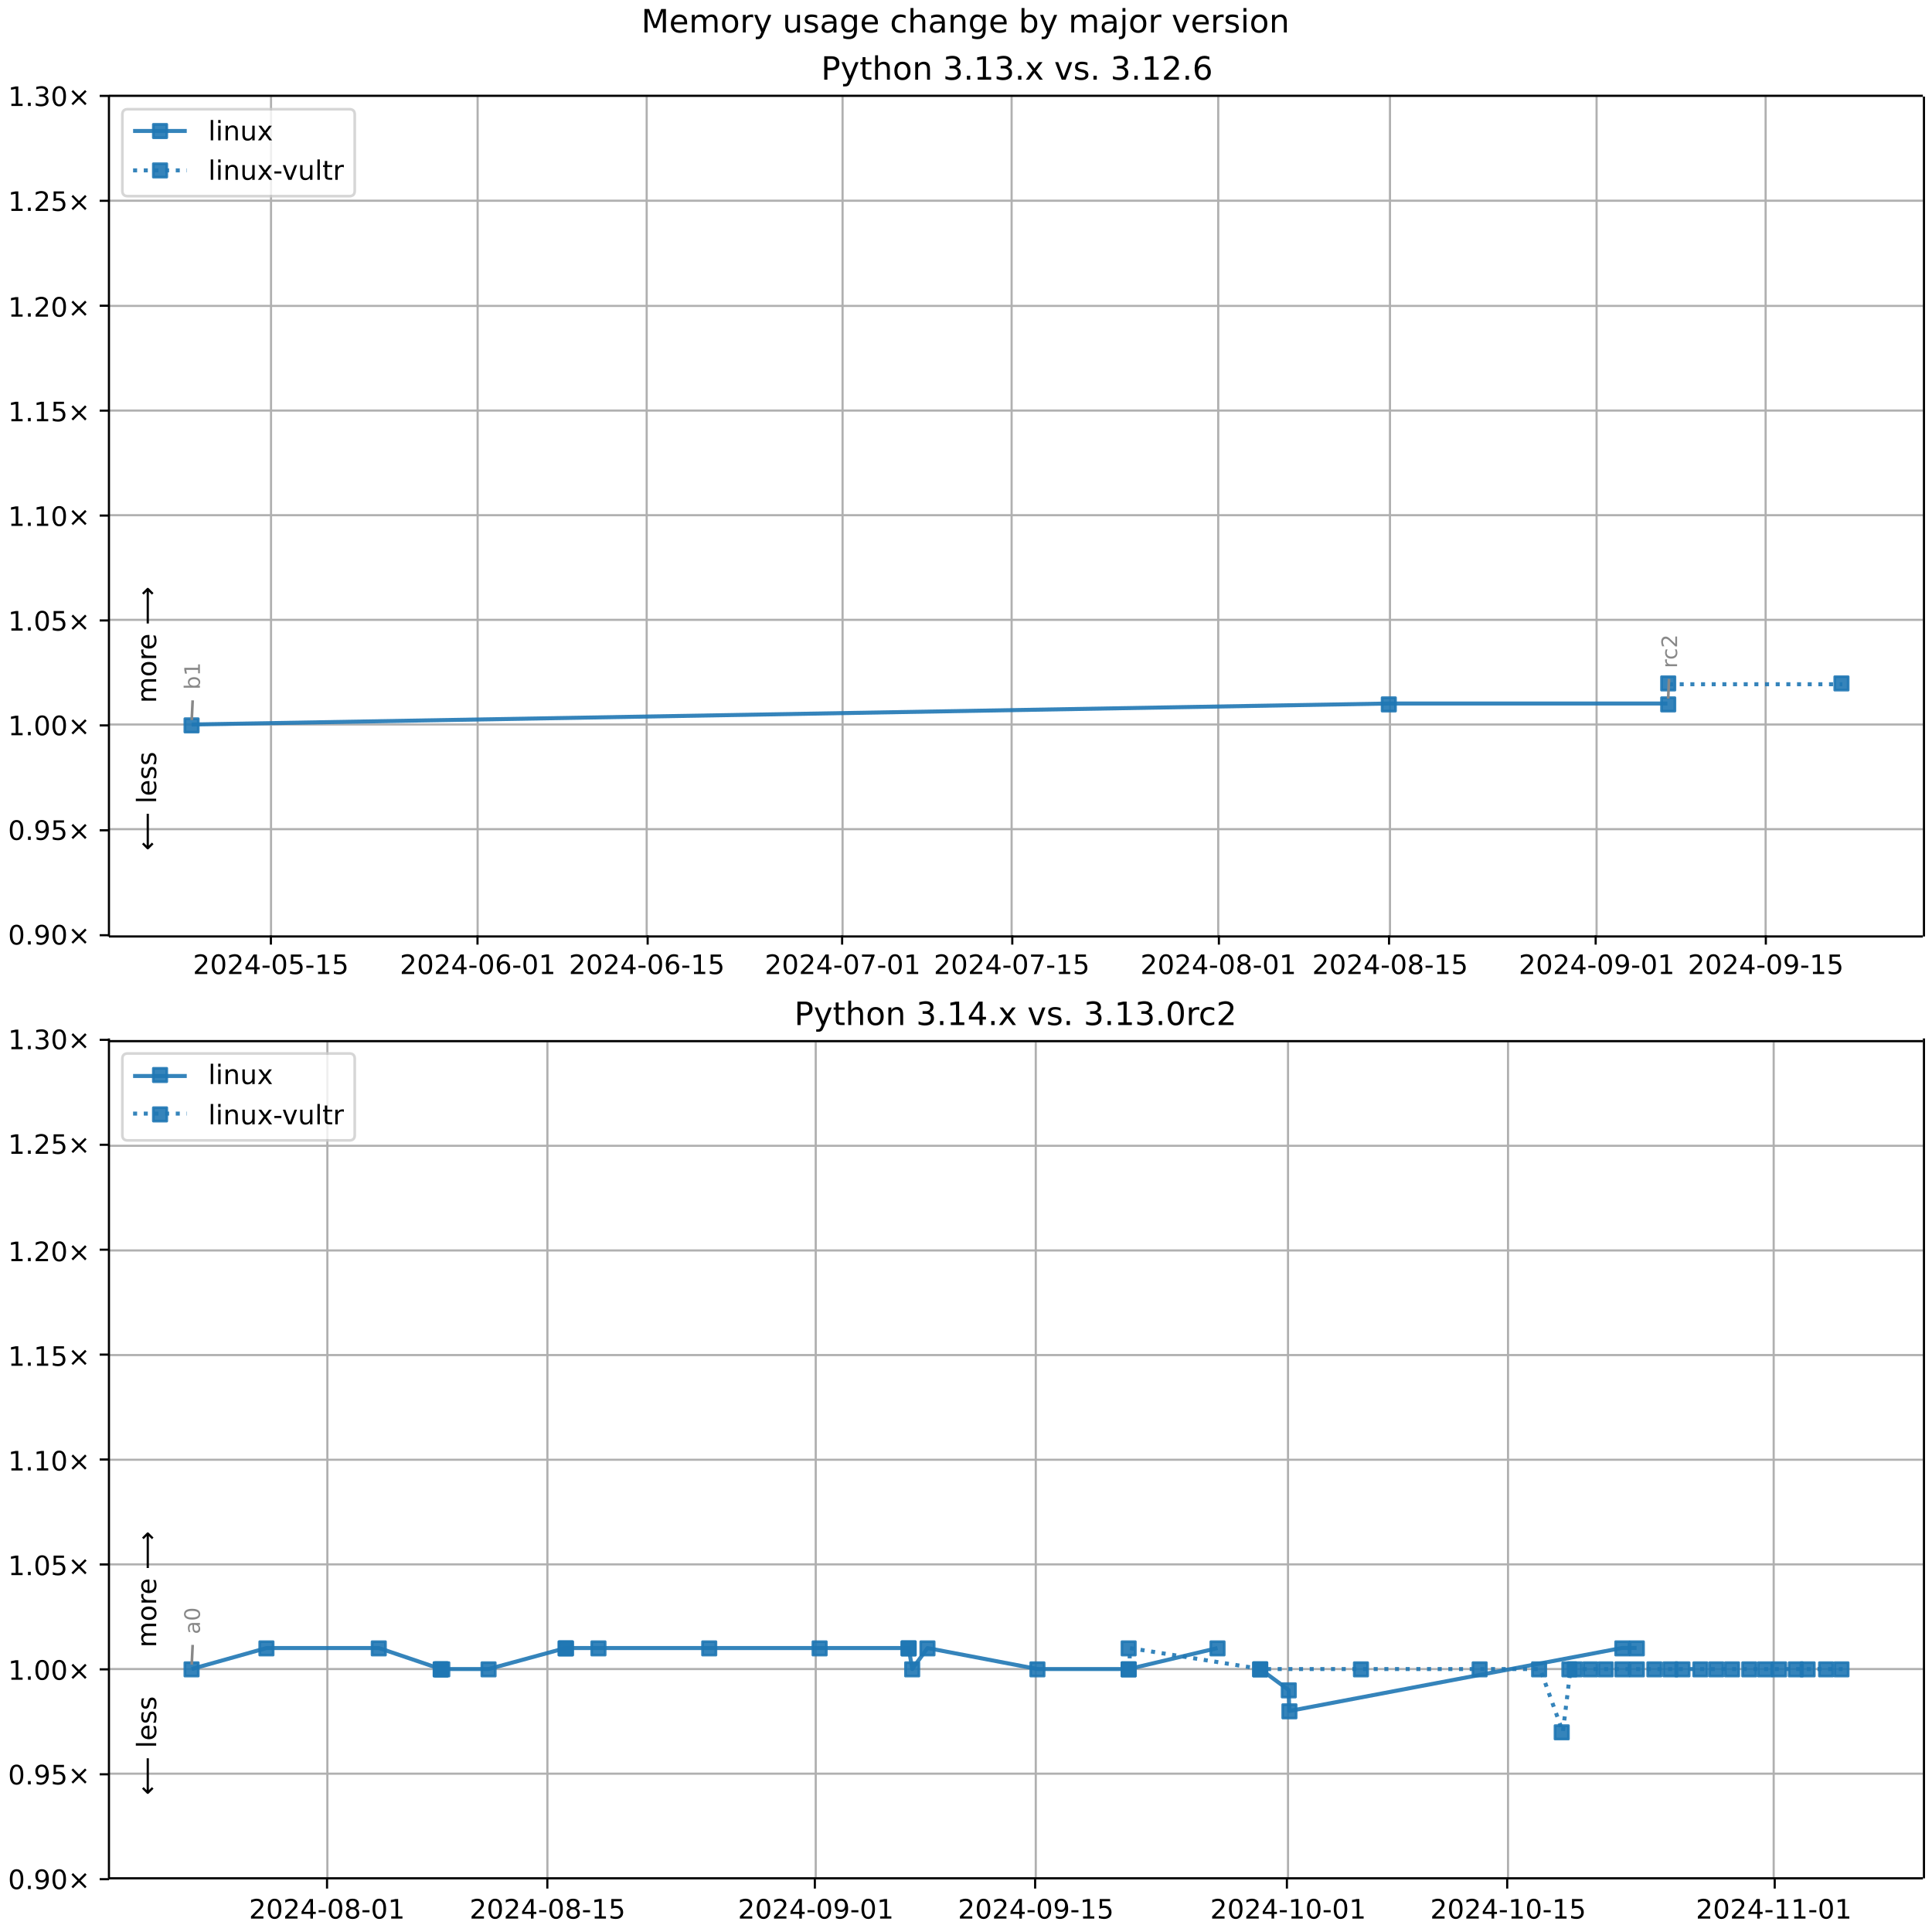
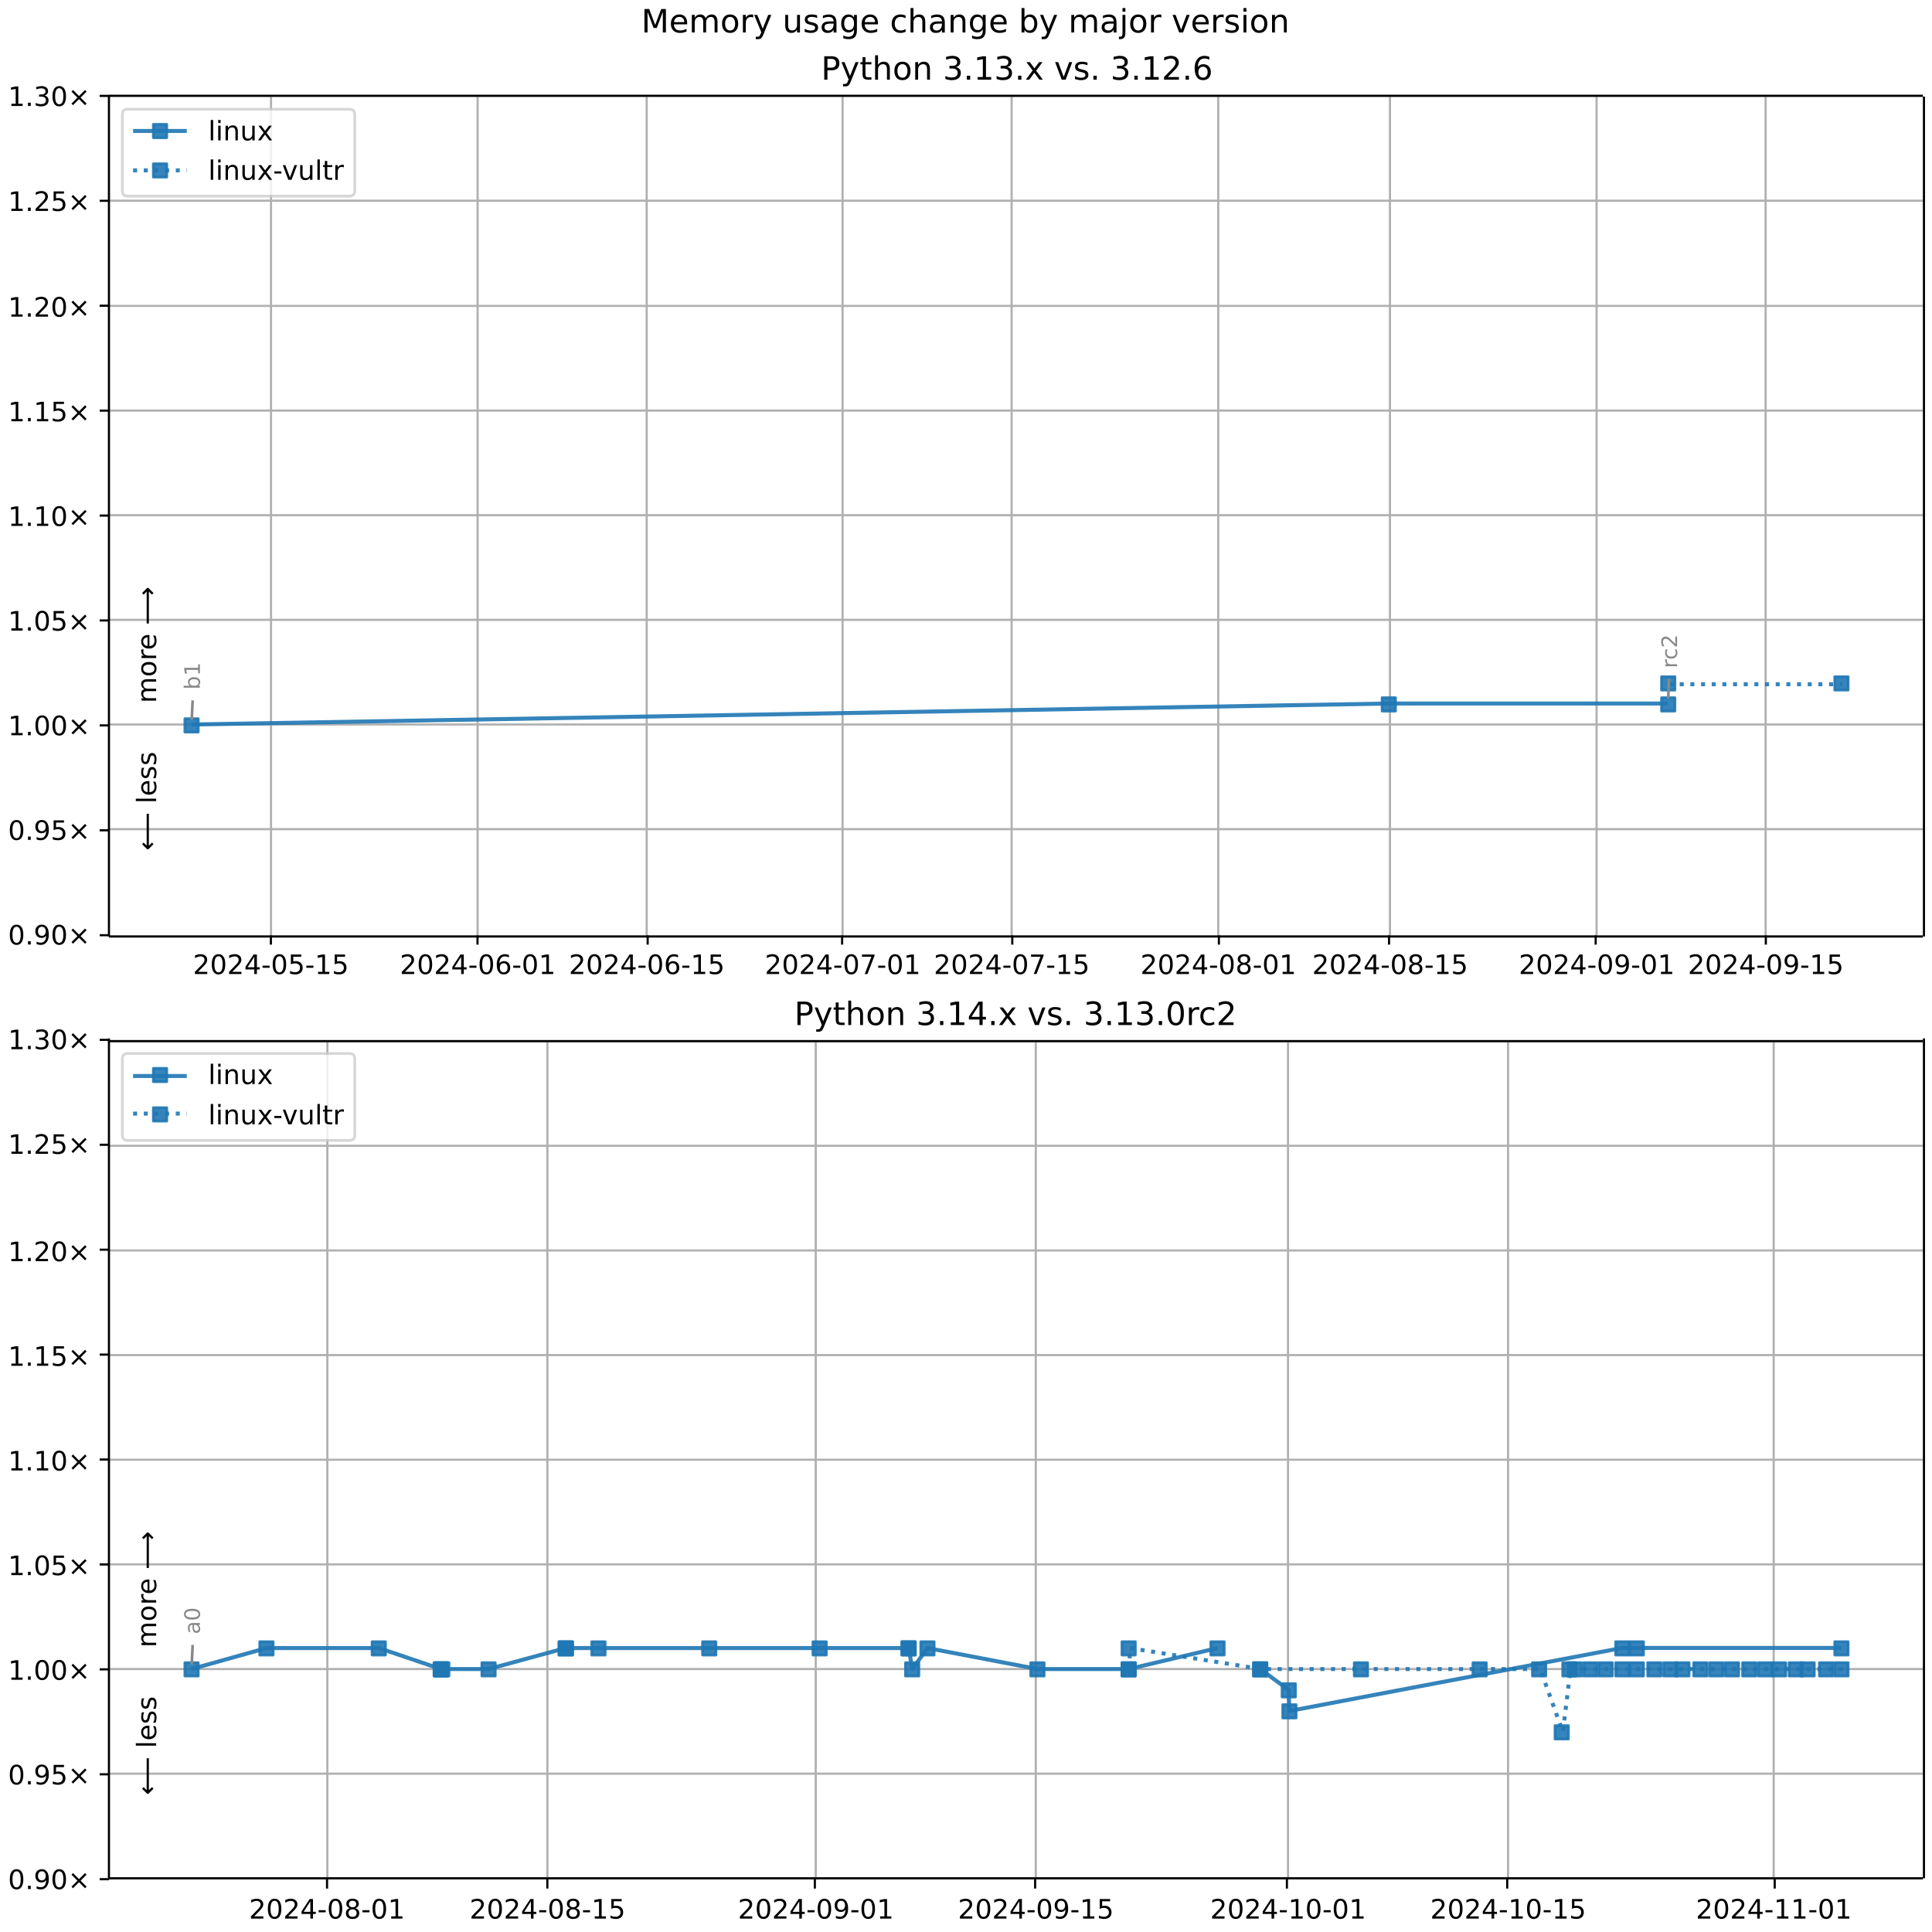
<svg xmlns="http://www.w3.org/2000/svg" xmlns:xlink="http://www.w3.org/1999/xlink" width="720pt" height="720pt" version="1.1" viewBox="0 0 720 720">
  <defs>
    <style type="text/css">*{stroke-linejoin: round; stroke-linecap: butt}</style>
  </defs>
  <path d="m0 720h720v-720h-720z" fill="#fff" />
  <path d="m40.6 349h676v-313h-676z" fill="#fff" />
  <path d="m101 349v-313" clip-path="url(#g)" fill="none" stroke="#b0b0b0" stroke-linecap="square" stroke-width=".8" />
  <defs>
    <path id="m" d="m0 0v3.5" stroke="#000" stroke-width=".8" />
  </defs>
  <use x="100.953" y="348.529" stroke="#000000" stroke-width=".8" xlink:href="#m" />
  <g transform="translate(71.9 363) scale(.1 -.1)">
    <defs>
      <path id="d" transform="scale(.0156)" d="m1228 531h2203v-531h-2962v531q359 372 979 998 621 627 780 809 303 340 423 576 121 236 121 464 0 372-261 606-261 235-680 235-297 0-627-103-329-103-704-313v638q381 153 712 231 332 78 607 78 725 0 1156-363 431-362 431-968 0-288-108-546-107-257-392-607-78-91-497-524-418-433-1181-1211z" />
      <path id="b" transform="scale(.0156)" d="m2034 4250q-487 0-733-480-245-479-245-1442 0-959 245-1439 246-480 733-480 491 0 736 480 246 480 246 1439 0 963-246 1442-245 480-736 480zm0 500q785 0 1199-621 414-620 414-1801 0-1178-414-1799-414-620-1199-620-784 0-1198 620-414 621-414 1799 0 1181 414 1801 414 621 1198 621z" />
      <path id="l" transform="scale(.0156)" d="m2419 4116-1594-2491h1594v2491zm-166 550h794v-3041h666v-525h-666v-1100h-628v1100h-2106v609l1940 2957z" />
      <path id="e" transform="scale(.0156)" d="m313 2009h1684v-512h-1684v512z" />
      <path id="k" transform="scale(.0156)" d="m691 4666h2478v-532h-1900v-1143q137 47 274 70 138 23 276 23 781 0 1237-428 457-428 457-1159 0-753-469-1171-469-417-1322-417-294 0-599 50-304 50-629 150v635q281-153 581-228t634-75q541 0 856 284 316 284 316 772 0 487-316 771-315 285-856 285-253 0-505-56-251-56-513-175v2344z" />
      <path id="c" transform="scale(.0156)" d="m794 531h1031v3560l-1122-225v575l1116 225h631v-4135h1031v-531h-2687v531z" />
    </defs>
    <use xlink:href="#d" />
    <use x="63.623" xlink:href="#b" />
    <use x="127.246" xlink:href="#d" />
    <use x="190.869" xlink:href="#l" />
    <use x="254.492" xlink:href="#e" />
    <use x="290.576" xlink:href="#b" />
    <use x="354.199" xlink:href="#k" />
    <use x="417.822" xlink:href="#e" />
    <use x="453.906" xlink:href="#c" />
    <use x="517.529" xlink:href="#k" />
  </g>
  <path d="m178 349v-313" clip-path="url(#g)" fill="none" stroke="#b0b0b0" stroke-linecap="square" stroke-width=".8" />
  <use x="177.953" y="348.529" stroke="#000000" stroke-width=".8" xlink:href="#m" />
  <g transform="translate(149 363) scale(.1 -.1)">
    <defs>
      <path id="ag" transform="scale(.0156)" d="m2113 2584q-425 0-674-291-248-290-248-796 0-503 248-796 249-292 674-292t673 292q248 293 248 796 0 506-248 796-248 291-673 291zm1253 1979v-575q-238 112-480 171-242 60-480 60-625 0-955-422-329-422-376-1275 184 272 462 417 279 145 613 145 703 0 1111-427 408-426 408-1160 0-719-425-1154-425-434-1131-434-810 0-1238 620-428 621-428 1799 0 1106 525 1764t1409 658q238 0 480-47t505-140z" />
    </defs>
    <use xlink:href="#d" />
    <use x="63.623" xlink:href="#b" />
    <use x="127.246" xlink:href="#d" />
    <use x="190.869" xlink:href="#l" />
    <use x="254.492" xlink:href="#e" />
    <use x="290.576" xlink:href="#b" />
    <use x="354.199" xlink:href="#ag" />
    <use x="417.822" xlink:href="#e" />
    <use x="453.906" xlink:href="#b" />
    <use x="517.529" xlink:href="#c" />
  </g>
  <path d="m241 349v-313" clip-path="url(#g)" fill="none" stroke="#b0b0b0" stroke-linecap="square" stroke-width=".8" />
  <use x="241.365" y="348.529" stroke="#000000" stroke-width=".8" xlink:href="#m" />
  <g transform="translate(212 363) scale(.1 -.1)">
    <use xlink:href="#d" />
    <use x="63.623" xlink:href="#b" />
    <use x="127.246" xlink:href="#d" />
    <use x="190.869" xlink:href="#l" />
    <use x="254.492" xlink:href="#e" />
    <use x="290.576" xlink:href="#b" />
    <use x="354.199" xlink:href="#ag" />
    <use x="417.822" xlink:href="#e" />
    <use x="453.906" xlink:href="#c" />
    <use x="517.529" xlink:href="#k" />
  </g>
  <path d="m314 349v-313" clip-path="url(#g)" fill="none" stroke="#b0b0b0" stroke-linecap="square" stroke-width=".8" />
  <use x="313.835" y="348.529" stroke="#000000" stroke-width=".8" xlink:href="#m" />
  <g transform="translate(285 363) scale(.1 -.1)">
    <defs>
      <path id="ak" transform="scale(.0156)" d="m525 4666h3e3v-269l-1694-4397h-659l1594 4134h-2241v532z" />
    </defs>
    <use xlink:href="#d" />
    <use x="63.623" xlink:href="#b" />
    <use x="127.246" xlink:href="#d" />
    <use x="190.869" xlink:href="#l" />
    <use x="254.492" xlink:href="#e" />
    <use x="290.576" xlink:href="#b" />
    <use x="354.199" xlink:href="#ak" />
    <use x="417.822" xlink:href="#e" />
    <use x="453.906" xlink:href="#b" />
    <use x="517.529" xlink:href="#c" />
  </g>
  <path d="m377 349v-313" clip-path="url(#g)" fill="none" stroke="#b0b0b0" stroke-linecap="square" stroke-width=".8" />
  <use x="377.247" y="348.529" stroke="#000000" stroke-width=".8" xlink:href="#m" />
  <g transform="translate(348 363) scale(.1 -.1)">
    <use xlink:href="#d" />
    <use x="63.623" xlink:href="#b" />
    <use x="127.246" xlink:href="#d" />
    <use x="190.869" xlink:href="#l" />
    <use x="254.492" xlink:href="#e" />
    <use x="290.576" xlink:href="#b" />
    <use x="354.199" xlink:href="#ak" />
    <use x="417.822" xlink:href="#e" />
    <use x="453.906" xlink:href="#c" />
    <use x="517.529" xlink:href="#k" />
  </g>
  <path d="m454 349v-313" clip-path="url(#g)" fill="none" stroke="#b0b0b0" stroke-linecap="square" stroke-width=".8" />
  <use x="454.247" y="348.529" stroke="#000000" stroke-width=".8" xlink:href="#m" />
  <g transform="translate(425 363) scale(.1 -.1)">
    <defs>
      <path id="ad" transform="scale(.0156)" d="m2034 2216q-450 0-708-241-257-241-257-662 0-422 257-663 258-241 708-241t709 242q260 243 260 662 0 421-258 662-257 241-711 241zm-631 268q-406 100-633 378-226 279-226 679 0 559 398 884 399 325 1092 325 697 0 1094-325t397-884q0-400-227-679-226-278-629-378 456-106 710-416 255-309 255-755 0-679-414-1042-414-362-1186-362-771 0-1186 362-414 363-414 1042 0 446 256 755 257 310 713 416zm-231 997q0-362 226-565 227-203 636-203 407 0 636 203 230 203 230 565 0 363-230 566-229 203-636 203-409 0-636-203-226-203-226-566z" />
    </defs>
    <use xlink:href="#d" />
    <use x="63.623" xlink:href="#b" />
    <use x="127.246" xlink:href="#d" />
    <use x="190.869" xlink:href="#l" />
    <use x="254.492" xlink:href="#e" />
    <use x="290.576" xlink:href="#b" />
    <use x="354.199" xlink:href="#ad" />
    <use x="417.822" xlink:href="#e" />
    <use x="453.906" xlink:href="#b" />
    <use x="517.529" xlink:href="#c" />
  </g>
  <path d="m518 349v-313" clip-path="url(#g)" fill="none" stroke="#b0b0b0" stroke-linecap="square" stroke-width=".8" />
  <use x="517.659" y="348.529" stroke="#000000" stroke-width=".8" xlink:href="#m" />
  <g transform="translate(489 363) scale(.1 -.1)">
    <use xlink:href="#d" />
    <use x="63.623" xlink:href="#b" />
    <use x="127.246" xlink:href="#d" />
    <use x="190.869" xlink:href="#l" />
    <use x="254.492" xlink:href="#e" />
    <use x="290.576" xlink:href="#b" />
    <use x="354.199" xlink:href="#ad" />
    <use x="417.822" xlink:href="#e" />
    <use x="453.906" xlink:href="#c" />
    <use x="517.529" xlink:href="#k" />
  </g>
  <path d="m595 349v-313" clip-path="url(#g)" fill="none" stroke="#b0b0b0" stroke-linecap="square" stroke-width=".8" />
  <use x="594.659" y="348.529" stroke="#000000" stroke-width=".8" xlink:href="#m" />
  <g transform="translate(566 363) scale(.1 -.1)">
    <defs>
      <path id="s" transform="scale(.0156)" d="m703 97v575q238-113 481-172 244-59 479-59 625 0 954 420 330 420 377 1277-181-269-460-413-278-144-615-144-700 0-1108 423-408 424-408 1159 0 718 425 1152 425 435 1131 435 810 0 1236-621 427-620 427-1801 0-1103-524-1761-523-658-1407-658-238 0-482 47-243 47-506 141zm1256 1978q425 0 673 290 249 291 249 798 0 503-249 795-248 292-673 292t-673-292-248-795q0-507 248-798 248-290 673-290z" />
    </defs>
    <use xlink:href="#d" />
    <use x="63.623" xlink:href="#b" />
    <use x="127.246" xlink:href="#d" />
    <use x="190.869" xlink:href="#l" />
    <use x="254.492" xlink:href="#e" />
    <use x="290.576" xlink:href="#b" />
    <use x="354.199" xlink:href="#s" />
    <use x="417.822" xlink:href="#e" />
    <use x="453.906" xlink:href="#b" />
    <use x="517.529" xlink:href="#c" />
  </g>
  <path d="m658 349v-313" clip-path="url(#g)" fill="none" stroke="#b0b0b0" stroke-linecap="square" stroke-width=".8" />
  <use x="658.071" y="348.529" stroke="#000000" stroke-width=".8" xlink:href="#m" />
  <g transform="translate(629 363) scale(.1 -.1)">
    <use xlink:href="#d" />
    <use x="63.623" xlink:href="#b" />
    <use x="127.246" xlink:href="#d" />
    <use x="190.869" xlink:href="#l" />
    <use x="254.492" xlink:href="#e" />
    <use x="290.576" xlink:href="#b" />
    <use x="354.199" xlink:href="#s" />
    <use x="417.822" xlink:href="#e" />
    <use x="453.906" xlink:href="#c" />
    <use x="517.529" xlink:href="#k" />
  </g>
  <path d="m40.6 349h676" clip-path="url(#g)" fill="none" stroke="#b0b0b0" stroke-linecap="square" stroke-width=".8" />
  <defs>
    <path id="i" d="m0 0h-3.5" stroke="#000" stroke-width=".8" />
  </defs>
  <use x="40.646" y="348.529" stroke="#000000" stroke-width=".8" xlink:href="#i" />
  <g transform="translate(3 352) scale(.1 -.1)">
    <defs>
      <path id="f" transform="scale(.0156)" d="m684 794h660v-794h-660v794z" />
      <path id="j" transform="scale(.0156)" d="m4488 3438-1429-1435 1429-1428-372-378-1435 1434-1434-1434-369 378 1425 1428-1425 1435 369 378 1434-1435 1435 1435 372-378z" />
    </defs>
    <use xlink:href="#b" />
    <use x="63.623" xlink:href="#f" />
    <use x="95.41" xlink:href="#s" />
    <use x="159.033" xlink:href="#b" />
    <use x="222.656" xlink:href="#j" />
  </g>
  <path d="m40.6 309h676" clip-path="url(#g)" fill="none" stroke="#b0b0b0" stroke-linecap="square" stroke-width=".8" />
  <use x="40.646" y="309.429" stroke="#000000" stroke-width=".8" xlink:href="#i" />
  <g transform="translate(3 313) scale(.1 -.1)">
    <use xlink:href="#b" />
    <use x="63.623" xlink:href="#f" />
    <use x="95.41" xlink:href="#s" />
    <use x="159.033" xlink:href="#k" />
    <use x="222.656" xlink:href="#j" />
  </g>
  <path d="m40.6 270h676" clip-path="url(#g)" fill="none" stroke="#b0b0b0" stroke-linecap="square" stroke-width=".8" />
  <use x="40.646" y="270.33" stroke="#000000" stroke-width=".8" xlink:href="#i" />
  <g transform="translate(3 274) scale(.1 -.1)">
    <use xlink:href="#c" />
    <use x="63.623" xlink:href="#f" />
    <use x="95.41" xlink:href="#b" />
    <use x="159.033" xlink:href="#b" />
    <use x="222.656" xlink:href="#j" />
  </g>
  <path d="m40.6 231h676" clip-path="url(#g)" fill="none" stroke="#b0b0b0" stroke-linecap="square" stroke-width=".8" />
  <use x="40.646" y="231.23" stroke="#000000" stroke-width=".8" xlink:href="#i" />
  <g transform="translate(3 235) scale(.1 -.1)">
    <use xlink:href="#c" />
    <use x="63.623" xlink:href="#f" />
    <use x="95.41" xlink:href="#b" />
    <use x="159.033" xlink:href="#k" />
    <use x="222.656" xlink:href="#j" />
  </g>
  <path d="m40.6 192h676" clip-path="url(#g)" fill="none" stroke="#b0b0b0" stroke-linecap="square" stroke-width=".8" />
  <use x="40.646" y="192.131" stroke="#000000" stroke-width=".8" xlink:href="#i" />
  <g transform="translate(3 196) scale(.1 -.1)">
    <use xlink:href="#c" />
    <use x="63.623" xlink:href="#f" />
    <use x="95.41" xlink:href="#c" />
    <use x="159.033" xlink:href="#b" />
    <use x="222.656" xlink:href="#j" />
  </g>
  <path d="m40.6 153h676" clip-path="url(#g)" fill="none" stroke="#b0b0b0" stroke-linecap="square" stroke-width=".8" />
  <use x="40.646" y="153.031" stroke="#000000" stroke-width=".8" xlink:href="#i" />
  <g transform="translate(3 157) scale(.1 -.1)">
    <use xlink:href="#c" />
    <use x="63.623" xlink:href="#f" />
    <use x="95.41" xlink:href="#c" />
    <use x="159.033" xlink:href="#k" />
    <use x="222.656" xlink:href="#j" />
  </g>
  <path d="m40.6 114h676" clip-path="url(#g)" fill="none" stroke="#b0b0b0" stroke-linecap="square" stroke-width=".8" />
  <use x="40.646" y="113.932" stroke="#000000" stroke-width=".8" xlink:href="#i" />
  <g transform="translate(3 118) scale(.1 -.1)">
    <use xlink:href="#c" />
    <use x="63.623" xlink:href="#f" />
    <use x="95.41" xlink:href="#d" />
    <use x="159.033" xlink:href="#b" />
    <use x="222.656" xlink:href="#j" />
  </g>
  <path d="m40.6 74.8h676" clip-path="url(#g)" fill="none" stroke="#b0b0b0" stroke-linecap="square" stroke-width=".8" />
  <use x="40.646" y="74.832" stroke="#000000" stroke-width=".8" xlink:href="#i" />
  <g transform="translate(3 78.6) scale(.1 -.1)">
    <use xlink:href="#c" />
    <use x="63.623" xlink:href="#f" />
    <use x="95.41" xlink:href="#d" />
    <use x="159.033" xlink:href="#k" />
    <use x="222.656" xlink:href="#j" />
  </g>
  <path d="m40.6 35.7h676" clip-path="url(#g)" fill="none" stroke="#b0b0b0" stroke-linecap="square" stroke-width=".8" />
  <use x="40.646" y="35.733" stroke="#000000" stroke-width=".8" xlink:href="#i" />
  <g transform="translate(3 39.5) scale(.1 -.1)">
    <defs>
      <path id="t" transform="scale(.0156)" d="m2597 2516q453-97 707-404 255-306 255-756 0-690-475-1069-475-378-1350-378-293 0-604 58t-642 174v609q262-153 574-231 313-78 654-78 593 0 904 234t311 681q0 413-289 645-289 233-804 233h-544v519h569q465 0 712 186t247 536q0 359-255 551-254 193-729 193-260 0-557-57-297-56-653-174v562q360 100 674 150t592 50q719 0 1137-327 419-326 419-882 0-388-222-655t-631-370z" />
    </defs>
    <use xlink:href="#c" />
    <use x="63.623" xlink:href="#f" />
    <use x="95.41" xlink:href="#t" />
    <use x="159.033" xlink:href="#b" />
    <use x="222.656" xlink:href="#j" />
  </g>
  <path d="m71.4 270 446-7.82h104" clip-path="url(#g)" fill="none" stroke="#1f77b4" stroke-linecap="square" stroke-opacity=".9" stroke-width="1.5" />
  <defs>
    <path id="a" d="m-2.5 2.5h5v-5h-5z" stroke="#1f77b4" stroke-opacity=".9" />
  </defs>
  <g clip-path="url(#g)" fill="#1f77b4" fill-opacity=".9" stroke="#1f77b4" stroke-opacity=".9">
    <use x="71.389" y="270.33" xlink:href="#a" />
    <use x="517.569" y="262.51" xlink:href="#a" />
    <use x="621.695" y="262.51" xlink:href="#a" />
  </g>
  <g stroke="#1f77b4" stroke-opacity=".9">
    <path d="m622 255h64.6" clip-path="url(#g)" fill="none" stroke-dasharray="1.5,2.475" stroke-width="1.5" />
    <g clip-path="url(#g)" fill="#1f77b4" fill-opacity=".9">
      <use x="621.695" y="254.69" xlink:href="#a" />
      <use x="686.256" y="254.69" xlink:href="#a" />
    </g>
  </g>
  <path d="m40.6 349v-313" fill="none" stroke="#000" stroke-linecap="square" stroke-width=".8" />
  <path d="m717 349v-313" fill="none" stroke="#000" stroke-linecap="square" stroke-width=".8" />
  <path d="m40.6 349h676" fill="none" stroke="#000" stroke-linecap="square" stroke-width=".8" />
  <path d="m40.6 35.7h676" fill="none" stroke="#000" stroke-linecap="square" stroke-width=".8" />
  <path d="m71.8 261-0.348 7.35" fill="none" stroke="#888" stroke-linecap="round" />
  <g transform="translate(74.5 257) rotate(-90) scale(.08 -.08)" fill="#888">
    <defs>
      <path id="ai" transform="scale(.0156)" d="m3116 1747q0 634-261 995t-717 361q-457 0-718-361t-261-995 261-995 718-361q456 0 717 361t261 995zm-1957 1222q182 312 458 463 277 152 661 152 638 0 1036-506 399-506 399-1331t-399-1332q-398-506-1036-506-384 0-661 152-276 152-458 464v-525h-578v4863h578v-1894z" />
    </defs>
    <use xlink:href="#ai" />
    <use x="63.477" xlink:href="#c" />
  </g>
  <path d="m622 253-0.326 7.34" fill="none" stroke="#888" stroke-linecap="round" />
  <g transform="translate(625 249) rotate(-90) scale(.08 -.08)" fill="#888">
    <defs>
      <path id="n" transform="scale(.0156)" d="m2631 2963q-97 56-211 82-114 27-251 27-488 0-749-317t-261-911v-1844h-578v3500h578v-544q182 319 472 473 291 155 707 155 59 0 131-8 72-7 159-23l3-590z" />
      <path id="af" transform="scale(.0156)" d="m3122 3366v-538q-244 135-489 202t-495 67q-560 0-870-355-309-354-309-995t309-996q310-354 870-354 250 0 495 67t489 202v-532q-241-112-499-168-257-57-548-57-791 0-1257 497-465 497-465 1341 0 856 470 1346 471 491 1290 491 265 0 518-55 253-54 491-163z" />
    </defs>
    <use xlink:href="#n" />
    <use x="38.863" xlink:href="#af" />
    <use x="93.844" xlink:href="#d" />
  </g>
  <g clip-path="url(#g)">
    <g transform="translate(58.2 262) rotate(-90) scale(.1 -.1)">
      <defs>
        <path id="ab" transform="scale(.0156)" d="m3328 2828q216 388 516 572t706 184q547 0 844-383 297-382 297-1088v-2113h-578v2094q0 503-179 746-178 244-543 244-447 0-707-297-259-296-259-809v-1978h-578v2094q0 506-178 748t-550 242q-441 0-701-298-259-298-259-808v-1978h-578v3500h578v-544q197 322 472 475t653 153q382 0 649-194 267-193 395-562z" />
        <path id="v" transform="scale(.0156)" d="m1959 3097q-462 0-731-361t-269-989 267-989q268-361 733-361 460 0 728 362 269 363 269 988 0 622-269 986-268 364-728 364zm0 487q750 0 1178-488 429-487 429-1349 0-859-429-1349-428-489-1178-489-753 0-1180 489-426 490-426 1349 0 862 426 1349 427 488 1180 488z" />
        <path id="r" transform="scale(.0156)" d="m3597 1894v-281h-2644q38-594 358-905t892-311q331 0 642 81t618 244v-544q-310-131-635-200t-659-69q-838 0-1327 487-489 488-489 1320 0 859 464 1363 464 505 1252 505 706 0 1117-455 411-454 411-1235zm-575 169q-6 471-264 752-258 282-683 282-481 0-770-272t-333-766l2050 4z" />
        <path id="al" transform="scale(.0156)" d="m8863 2147v-281l-1229-1228-375 375 729 728h-7622v531h7622l-729 728 375 375 1229-1228z" />
      </defs>
      <use xlink:href="#ab" />
      <use x="97.412" xlink:href="#v" />
      <use x="158.594" xlink:href="#n" />
      <use x="197.457" xlink:href="#r" />
      <use x="258.98" xlink:href="#DejaVuSans-20" />
      <use x="290.768" xlink:href="#al" />
    </g>
  </g>
  <g clip-path="url(#g)">
    <g transform="translate(58.2 317) rotate(-90) scale(.1 -.1)">
      <defs>
        <path id="am" transform="scale(.0156)" d="m313 1866v281l1228 1228 375-375-728-728h7621v-531h-7621l728-728-375-375-1228 1228z" />
        <path id="q" transform="scale(.0156)" d="m603 4863h575v-4863h-575v4863z" />
        <path id="o" transform="scale(.0156)" d="m2834 3397v-544q-243 125-506 187-262 63-544 63-428 0-642-131t-214-394q0-200 153-314t616-217l197-44q612-131 870-370t258-667q0-488-386-773-386-284-1061-284-281 0-586 55t-642 164v594q319-166 628-249 309-82 613-82 406 0 624 139 219 139 219 392 0 234-158 359-157 125-692 241l-200 47q-534 112-772 345-237 233-237 639 0 494 350 762 350 269 994 269 318 0 599-47 282-46 519-140z" />
      </defs>
      <use xlink:href="#am" />
      <use x="143.359" xlink:href="#DejaVuSans-20" />
      <use x="175.146" xlink:href="#q" />
      <use x="202.93" xlink:href="#r" />
      <use x="264.453" xlink:href="#o" />
      <use x="316.553" xlink:href="#o" />
    </g>
  </g>
  <g transform="translate(306 29.7) scale(.12 -.12)">
    <defs>
      <path id="aj" transform="scale(.0156)" d="m1259 4147v-1753h794q441 0 681 228 241 228 241 650 0 419-241 647-240 228-681 228h-794zm-631 519h1425q785 0 1186-355 402-355 402-1039 0-691-402-1044-401-353-1186-353h-794v-1875h-631v4666z" />
      <path id="z" transform="scale(.0156)" d="m2059-325q-243-625-475-815-231-191-618-191h-460v481h338q237 0 368 113 132 112 291 531l103 262-1415 3444h609l1094-2737 1094 2737h609l-1538-3825z" />
      <path id="aa" transform="scale(.0156)" d="m1172 4494v-994h1184v-447h-1184v-1900q0-428 117-550t477-122h590v-481h-590q-666 0-919 248-253 249-253 905v1900h-422v447h422v994h578z" />
      <path id="ae" transform="scale(.0156)" d="m3513 2113v-2113h-575v2094q0 497-194 743-194 247-581 247-466 0-735-297-269-296-269-809v-1978h-578v4863h578v-1907q207 316 486 472 280 156 646 156 603 0 912-373 310-373 310-1098z" />
      <path id="p" transform="scale(.0156)" d="m3513 2113v-2113h-575v2094q0 497-194 743-194 247-581 247-466 0-735-297-269-296-269-809v-1978h-578v3500h578v-544q207 316 486 472 280 156 646 156 603 0 912-373 310-373 310-1098z" />
      <path id="w" transform="scale(.0156)" d="m3513 3500-1266-1703 1331-1797h-678l-1019 1375-1018-1375h-679l1360 1831-1244 1669h678l928-1247 928 1247h679z" />
      <path id="x" transform="scale(.0156)" d="m191 3500h609l1094-2937 1094 2937h609l-1313-3500h-781l-1312 3500z" />
    </defs>
    <use xlink:href="#aj" />
    <use x="60.303" xlink:href="#z" />
    <use x="119.482" xlink:href="#aa" />
    <use x="158.691" xlink:href="#ae" />
    <use x="222.07" xlink:href="#v" />
    <use x="283.252" xlink:href="#p" />
    <use x="346.631" xlink:href="#DejaVuSans-20" />
    <use x="378.418" xlink:href="#t" />
    <use x="442.041" xlink:href="#f" />
    <use x="473.828" xlink:href="#c" />
    <use x="537.451" xlink:href="#t" />
    <use x="601.074" xlink:href="#f" />
    <use x="632.861" xlink:href="#w" />
    <use x="692.041" xlink:href="#DejaVuSans-20" />
    <use x="723.828" xlink:href="#x" />
    <use x="783.008" xlink:href="#o" />
    <use x="835.107" xlink:href="#f" />
    <use x="866.895" xlink:href="#DejaVuSans-20" />
    <use x="898.682" xlink:href="#t" />
    <use x="962.305" xlink:href="#f" />
    <use x="994.092" xlink:href="#c" />
    <use x="1057.715" xlink:href="#d" />
    <use x="1121.338" xlink:href="#f" />
    <use x="1153.125" xlink:href="#ag" />
  </g>
  <path d="m47.6 73.1h82.6q2 0 2-2v-28.4q0-2-2-2h-82.6q-2 0-2 2v28.4q0 2 2 2z" fill="#fff" opacity=".8" stroke="#ccc" />
  <path d="m49.6 48.8h10 10" fill="none" stroke="#1f77b4" stroke-linecap="square" stroke-opacity=".9" stroke-width="1.5" />
  <use x="59.646" y="48.831" fill="#1f77b4" fill-opacity=".9" stroke="#1f77b4" stroke-opacity=".9" xlink:href="#a" />
  <g transform="translate(77.6 52.3) scale(.1 -.1)">
    <defs>
      <path id="y" transform="scale(.0156)" d="m603 3500h575v-3500h-575v3500zm0 1363h575v-729h-575v729z" />
      <path id="u" transform="scale(.0156)" d="m544 1381v2119h575v-2097q0-497 193-746 194-248 582-248 465 0 735 297 271 297 271 810v1984h575v-3500h-575v538q-209-319-486-474-276-155-642-155-603 0-916 375-312 375-312 1097zm1447 2203z" />
    </defs>
    <use xlink:href="#q" />
    <use x="27.783" xlink:href="#y" />
    <use x="55.566" xlink:href="#p" />
    <use x="118.945" xlink:href="#u" />
    <use x="182.324" xlink:href="#w" />
  </g>
  <path d="m49.6 63.5h10 10" fill="none" stroke="#1f77b4" stroke-dasharray="1.5,2.475" stroke-opacity=".9" stroke-width="1.5" />
  <use x="59.646" y="63.509" fill="#1f77b4" fill-opacity=".9" stroke="#1f77b4" stroke-opacity=".9" xlink:href="#a" />
  <g transform="translate(77.6 67) scale(.1 -.1)">
    <use xlink:href="#q" />
    <use x="27.783" xlink:href="#y" />
    <use x="55.566" xlink:href="#p" />
    <use x="118.945" xlink:href="#u" />
    <use x="182.324" xlink:href="#w" />
    <use x="241.504" xlink:href="#e" />
    <use x="274.963" xlink:href="#x" />
    <use x="334.143" xlink:href="#u" />
    <use x="397.521" xlink:href="#q" />
    <use x="425.305" xlink:href="#aa" />
    <use x="464.514" xlink:href="#n" />
  </g>
  <path d="m40.6 700h676v-313h-676z" fill="#fff" />
  <path d="m122 700v-313" clip-path="url(#h)" fill="none" stroke="#b0b0b0" stroke-linecap="square" stroke-width=".8" />
  <use x="121.878" y="700.322" stroke="#000000" stroke-width=".8" xlink:href="#m" />
  <g transform="translate(92.8 715) scale(.1 -.1)">
    <use xlink:href="#d" />
    <use x="63.623" xlink:href="#b" />
    <use x="127.246" xlink:href="#d" />
    <use x="190.869" xlink:href="#l" />
    <use x="254.492" xlink:href="#e" />
    <use x="290.576" xlink:href="#b" />
    <use x="354.199" xlink:href="#ad" />
    <use x="417.822" xlink:href="#e" />
    <use x="453.906" xlink:href="#b" />
    <use x="517.529" xlink:href="#c" />
  </g>
  <path d="m204 700v-313" clip-path="url(#h)" fill="none" stroke="#b0b0b0" stroke-linecap="square" stroke-width=".8" />
  <use x="203.976" y="700.322" stroke="#000000" stroke-width=".8" xlink:href="#m" />
  <g transform="translate(175 715) scale(.1 -.1)">
    <use xlink:href="#d" />
    <use x="63.623" xlink:href="#b" />
    <use x="127.246" xlink:href="#d" />
    <use x="190.869" xlink:href="#l" />
    <use x="254.492" xlink:href="#e" />
    <use x="290.576" xlink:href="#b" />
    <use x="354.199" xlink:href="#ad" />
    <use x="417.822" xlink:href="#e" />
    <use x="453.906" xlink:href="#c" />
    <use x="517.529" xlink:href="#k" />
  </g>
  <path d="m304 700v-313" clip-path="url(#h)" fill="none" stroke="#b0b0b0" stroke-linecap="square" stroke-width=".8" />
  <use x="303.667" y="700.322" stroke="#000000" stroke-width=".8" xlink:href="#m" />
  <g transform="translate(275 715) scale(.1 -.1)">
    <use xlink:href="#d" />
    <use x="63.623" xlink:href="#b" />
    <use x="127.246" xlink:href="#d" />
    <use x="190.869" xlink:href="#l" />
    <use x="254.492" xlink:href="#e" />
    <use x="290.576" xlink:href="#b" />
    <use x="354.199" xlink:href="#s" />
    <use x="417.822" xlink:href="#e" />
    <use x="453.906" xlink:href="#b" />
    <use x="517.529" xlink:href="#c" />
  </g>
  <path d="m386 700v-313" clip-path="url(#h)" fill="none" stroke="#b0b0b0" stroke-linecap="square" stroke-width=".8" />
  <use x="385.766" y="700.322" stroke="#000000" stroke-width=".8" xlink:href="#m" />
  <g transform="translate(357 715) scale(.1 -.1)">
    <use xlink:href="#d" />
    <use x="63.623" xlink:href="#b" />
    <use x="127.246" xlink:href="#d" />
    <use x="190.869" xlink:href="#l" />
    <use x="254.492" xlink:href="#e" />
    <use x="290.576" xlink:href="#b" />
    <use x="354.199" xlink:href="#s" />
    <use x="417.822" xlink:href="#e" />
    <use x="453.906" xlink:href="#c" />
    <use x="517.529" xlink:href="#k" />
  </g>
  <path d="m480 700v-313" clip-path="url(#h)" fill="none" stroke="#b0b0b0" stroke-linecap="square" stroke-width=".8" />
  <use x="479.592" y="700.322" stroke="#000000" stroke-width=".8" xlink:href="#m" />
  <g transform="translate(451 715) scale(.1 -.1)">
    <use xlink:href="#d" />
    <use x="63.623" xlink:href="#b" />
    <use x="127.246" xlink:href="#d" />
    <use x="190.869" xlink:href="#l" />
    <use x="254.492" xlink:href="#e" />
    <use x="290.576" xlink:href="#c" />
    <use x="354.199" xlink:href="#b" />
    <use x="417.822" xlink:href="#e" />
    <use x="453.906" xlink:href="#b" />
    <use x="517.529" xlink:href="#c" />
  </g>
  <path d="m562 700v-313" clip-path="url(#h)" fill="none" stroke="#b0b0b0" stroke-linecap="square" stroke-width=".8" />
  <use x="561.691" y="700.322" stroke="#000000" stroke-width=".8" xlink:href="#m" />
  <g transform="translate(533 715) scale(.1 -.1)">
    <use xlink:href="#d" />
    <use x="63.623" xlink:href="#b" />
    <use x="127.246" xlink:href="#d" />
    <use x="190.869" xlink:href="#l" />
    <use x="254.492" xlink:href="#e" />
    <use x="290.576" xlink:href="#c" />
    <use x="354.199" xlink:href="#b" />
    <use x="417.822" xlink:href="#e" />
    <use x="453.906" xlink:href="#c" />
    <use x="517.529" xlink:href="#k" />
  </g>
  <path d="m661 700v-313" clip-path="url(#h)" fill="none" stroke="#b0b0b0" stroke-linecap="square" stroke-width=".8" />
  <use x="661.382" y="700.322" stroke="#000000" stroke-width=".8" xlink:href="#m" />
  <g transform="translate(632 715) scale(.1 -.1)">
    <use xlink:href="#d" />
    <use x="63.623" xlink:href="#b" />
    <use x="127.246" xlink:href="#d" />
    <use x="190.869" xlink:href="#l" />
    <use x="254.492" xlink:href="#e" />
    <use x="290.576" xlink:href="#c" />
    <use x="354.199" xlink:href="#c" />
    <use x="417.822" xlink:href="#e" />
    <use x="453.906" xlink:href="#b" />
    <use x="517.529" xlink:href="#c" />
  </g>
  <path d="m40.6 700h676" clip-path="url(#h)" fill="none" stroke="#b0b0b0" stroke-linecap="square" stroke-width=".8" />
  <use x="40.646" y="700.322" stroke="#000000" stroke-width=".8" xlink:href="#i" />
  <g transform="translate(3 704) scale(.1 -.1)">
    <use xlink:href="#b" />
    <use x="63.623" xlink:href="#f" />
    <use x="95.41" xlink:href="#s" />
    <use x="159.033" xlink:href="#b" />
    <use x="222.656" xlink:href="#j" />
  </g>
  <path d="m40.6 661h676" clip-path="url(#h)" fill="none" stroke="#b0b0b0" stroke-linecap="square" stroke-width=".8" />
  <use x="40.646" y="661.222" stroke="#000000" stroke-width=".8" xlink:href="#i" />
  <g transform="translate(3 665) scale(.1 -.1)">
    <use xlink:href="#b" />
    <use x="63.623" xlink:href="#f" />
    <use x="95.41" xlink:href="#s" />
    <use x="159.033" xlink:href="#k" />
    <use x="222.656" xlink:href="#j" />
  </g>
  <path d="m40.6 622h676" clip-path="url(#h)" fill="none" stroke="#b0b0b0" stroke-linecap="square" stroke-width=".8" />
  <use x="40.646" y="622.123" stroke="#000000" stroke-width=".8" xlink:href="#i" />
  <g transform="translate(3 626) scale(.1 -.1)">
    <use xlink:href="#c" />
    <use x="63.623" xlink:href="#f" />
    <use x="95.41" xlink:href="#b" />
    <use x="159.033" xlink:href="#b" />
    <use x="222.656" xlink:href="#j" />
  </g>
  <path d="m40.6 583h676" clip-path="url(#h)" fill="none" stroke="#b0b0b0" stroke-linecap="square" stroke-width=".8" />
  <use x="40.646" y="583.023" stroke="#000000" stroke-width=".8" xlink:href="#i" />
  <g transform="translate(3 587) scale(.1 -.1)">
    <use xlink:href="#c" />
    <use x="63.623" xlink:href="#f" />
    <use x="95.41" xlink:href="#b" />
    <use x="159.033" xlink:href="#k" />
    <use x="222.656" xlink:href="#j" />
  </g>
  <path d="m40.6 544h676" clip-path="url(#h)" fill="none" stroke="#b0b0b0" stroke-linecap="square" stroke-width=".8" />
  <use x="40.646" y="543.923" stroke="#000000" stroke-width=".8" xlink:href="#i" />
  <g transform="translate(3 548) scale(.1 -.1)">
    <use xlink:href="#c" />
    <use x="63.623" xlink:href="#f" />
    <use x="95.41" xlink:href="#c" />
    <use x="159.033" xlink:href="#b" />
    <use x="222.656" xlink:href="#j" />
  </g>
  <path d="m40.6 505h676" clip-path="url(#h)" fill="none" stroke="#b0b0b0" stroke-linecap="square" stroke-width=".8" />
  <use x="40.646" y="504.824" stroke="#000000" stroke-width=".8" xlink:href="#i" />
  <g transform="translate(3 509) scale(.1 -.1)">
    <use xlink:href="#c" />
    <use x="63.623" xlink:href="#f" />
    <use x="95.41" xlink:href="#c" />
    <use x="159.033" xlink:href="#k" />
    <use x="222.656" xlink:href="#j" />
  </g>
  <path d="m40.6 466h676" clip-path="url(#h)" fill="none" stroke="#b0b0b0" stroke-linecap="square" stroke-width=".8" />
  <use x="40.646" y="465.724" stroke="#000000" stroke-width=".8" xlink:href="#i" />
  <g transform="translate(3 470) scale(.1 -.1)">
    <use xlink:href="#c" />
    <use x="63.623" xlink:href="#f" />
    <use x="95.41" xlink:href="#d" />
    <use x="159.033" xlink:href="#b" />
    <use x="222.656" xlink:href="#j" />
  </g>
  <path d="m40.6 427h676" clip-path="url(#h)" fill="none" stroke="#b0b0b0" stroke-linecap="square" stroke-width=".8" />
  <use x="40.646" y="426.625" stroke="#000000" stroke-width=".8" xlink:href="#i" />
  <g transform="translate(3 430) scale(.1 -.1)">
    <use xlink:href="#c" />
    <use x="63.623" xlink:href="#f" />
    <use x="95.41" xlink:href="#d" />
    <use x="159.033" xlink:href="#k" />
    <use x="222.656" xlink:href="#j" />
  </g>
  <path d="m40.6 388h676" clip-path="url(#h)" fill="none" stroke="#b0b0b0" stroke-linecap="square" stroke-width=".8" />
  <use x="40.646" y="387.525" stroke="#000000" stroke-width=".8" xlink:href="#i" />
  <g transform="translate(3 391) scale(.1 -.1)">
    <use xlink:href="#c" />
    <use x="63.623" xlink:href="#f" />
    <use x="95.41" xlink:href="#t" />
    <use x="159.033" xlink:href="#b" />
    <use x="222.656" xlink:href="#j" />
  </g>
  <g stroke="#1f77b4" stroke-opacity=".9">
-     <path d="m71.4 622 27.9-7.82h41.9l23.1 7.82h0.037 0.558 17.2l28.7-7.82h0.201 12.1 41.3 41.1 33.1 0.066l1.3 7.82 5.69-7.82 41 7.82h34l33.1-7.82m15.9 7.82 10.6 7.82 0.244 7.82 124-23.5h5.4" clip-path="url(#h)" fill="none" stroke-linecap="square" stroke-width="1.5" />
+     <path d="m71.4 622 27.9-7.82h41.9l23.1 7.82h0.037 0.558 17.2l28.7-7.82h0.201 12.1 41.3 41.1 33.1 0.066l1.3 7.82 5.69-7.82 41 7.82h34l33.1-7.82m15.9 7.82 10.6 7.82 0.244 7.82 124-23.5h5.4 76.3" clip-path="url(#h)" fill="none" stroke-linecap="square" stroke-width="1.5" />
    <g clip-path="url(#h)" fill="#1f77b4" fill-opacity=".9">
      <use x="71.389" y="622.123" xlink:href="#a" />
      <use x="99.291" y="614.303" xlink:href="#a" />
      <use x="141.163" y="614.303" xlink:href="#a" />
      <use x="164.234" y="622.123" xlink:href="#a" />
      <use x="164.271" y="622.123" xlink:href="#a" />
      <use x="164.83" y="622.123" xlink:href="#a" />
      <use x="182.072" y="622.123" xlink:href="#a" />
      <use x="210.747" y="614.303" xlink:href="#a" />
      <use x="210.948" y="614.303" xlink:href="#a" />
      <use x="223.027" y="614.303" xlink:href="#a" />
      <use x="264.306" y="614.303" xlink:href="#a" />
      <use x="305.447" y="614.303" xlink:href="#a" />
      <use x="338.576" y="614.303" xlink:href="#a" />
      <use x="338.642" y="614.303" xlink:href="#a" />
      <use x="339.946" y="622.123" xlink:href="#a" />
      <use x="345.64" y="614.303" xlink:href="#a" />
      <use x="386.62" y="622.123" xlink:href="#a" />
      <use x="420.616" y="622.123" xlink:href="#a" />
      <use x="453.738" y="614.303" xlink:href="#a" />
      <use x="469.638" y="622.123" xlink:href="#a" />
      <use x="480.288" y="629.942" xlink:href="#a" />
      <use x="480.532" y="637.762" xlink:href="#a" />
      <use x="604.603" y="614.303" xlink:href="#a" />
      <use x="609.999" y="614.303" xlink:href="#a" />
+       <use x="686.256" y="614.303" xlink:href="#a" />
    </g>
  </g>
  <g stroke="#1f77b4" stroke-opacity=".9">
    <path d="m421 622v-7.82l49 7.82h37.6 44.2 22.2l8.43 23.5 2.86-23.5h2.01 5.79 5.71 6.23 5.4 6.54 5.96 4.5 6.7 5.93 5.85 6.43 5.86 5.26 6.22 4.4 6.89 5.72" clip-path="url(#h)" fill="none" stroke-dasharray="1.5,2.475" stroke-width="1.5" />
    <g clip-path="url(#h)" fill="#1f77b4" fill-opacity=".9">
      <use x="420.616" y="622.123" xlink:href="#a" />
      <use x="420.616" y="614.303" xlink:href="#a" />
      <use x="469.638" y="622.123" xlink:href="#a" />
      <use x="507.19" y="622.123" xlink:href="#a" />
      <use x="551.418" y="622.123" xlink:href="#a" />
      <use x="573.579" y="622.123" xlink:href="#a" />
      <use x="582.006" y="645.582" xlink:href="#a" />
      <use x="584.869" y="622.123" xlink:href="#a" />
      <use x="586.879" y="622.123" xlink:href="#a" />
      <use x="592.669" y="622.123" xlink:href="#a" />
      <use x="598.375" y="622.123" xlink:href="#a" />
      <use x="604.603" y="622.123" xlink:href="#a" />
      <use x="609.999" y="622.123" xlink:href="#a" />
      <use x="616.537" y="622.123" xlink:href="#a" />
      <use x="622.496" y="622.123" xlink:href="#a" />
      <use x="626.992" y="622.123" xlink:href="#a" />
      <use x="633.692" y="622.123" xlink:href="#a" />
      <use x="639.618" y="622.123" xlink:href="#a" />
      <use x="645.472" y="622.123" xlink:href="#a" />
      <use x="651.906" y="622.123" xlink:href="#a" />
      <use x="657.768" y="622.123" xlink:href="#a" />
      <use x="663.029" y="622.123" xlink:href="#a" />
      <use x="669.245" y="622.123" xlink:href="#a" />
      <use x="673.645" y="622.123" xlink:href="#a" />
      <use x="680.533" y="622.123" xlink:href="#a" />
      <use x="686.256" y="622.123" xlink:href="#a" />
    </g>
  </g>
  <path d="m40.6 700v-313" fill="none" stroke="#000" stroke-linecap="square" stroke-width=".8" />
  <path d="m717 700v-313" fill="none" stroke="#000" stroke-linecap="square" stroke-width=".8" />
  <path d="m40.6 700h676" fill="none" stroke="#000" stroke-linecap="square" stroke-width=".8" />
  <path d="m40.6 388h676" fill="none" stroke="#000" stroke-linecap="square" stroke-width=".8" />
  <path d="m71.8 613-0.349 7.35" fill="none" stroke="#888" stroke-linecap="round" />
  <g transform="translate(74.5 609) rotate(-90) scale(.08 -.08)" fill="#888">
    <defs>
      <path id="ac" transform="scale(.0156)" d="m2194 1759q-697 0-966-159t-269-544q0-306 202-486 202-179 548-179 479 0 768 339t289 901v128h-572zm1147 238v-2e3h-575v531q-197-318-491-470t-719-152q-537 0-855 302-317 302-317 808 0 590 395 890 396 300 1180 300h807v57q0 397-261 614t-733 217q-300 0-585-72-284-72-546-216v532q315 122 612 182 297 61 578 61 760 0 1135-394 375-393 375-1193z" />
    </defs>
    <use xlink:href="#ac" />
    <use x="61.279" xlink:href="#b" />
  </g>
  <g clip-path="url(#h)">
    <g transform="translate(58.2 614) rotate(-90) scale(.1 -.1)">
      <use xlink:href="#ab" />
      <use x="97.412" xlink:href="#v" />
      <use x="158.594" xlink:href="#n" />
      <use x="197.457" xlink:href="#r" />
      <use x="258.98" xlink:href="#DejaVuSans-20" />
      <use x="290.768" xlink:href="#al" />
    </g>
  </g>
  <g clip-path="url(#h)">
    <g transform="translate(58.2 669) rotate(-90) scale(.1 -.1)">
      <use xlink:href="#am" />
      <use x="143.359" xlink:href="#DejaVuSans-20" />
      <use x="175.146" xlink:href="#q" />
      <use x="202.93" xlink:href="#r" />
      <use x="264.453" xlink:href="#o" />
      <use x="316.553" xlink:href="#o" />
    </g>
  </g>
  <g transform="translate(296 382) scale(.12 -.12)">
    <use xlink:href="#aj" />
    <use x="60.303" xlink:href="#z" />
    <use x="119.482" xlink:href="#aa" />
    <use x="158.691" xlink:href="#ae" />
    <use x="222.07" xlink:href="#v" />
    <use x="283.252" xlink:href="#p" />
    <use x="346.631" xlink:href="#DejaVuSans-20" />
    <use x="378.418" xlink:href="#t" />
    <use x="442.041" xlink:href="#f" />
    <use x="473.828" xlink:href="#c" />
    <use x="537.451" xlink:href="#l" />
    <use x="601.074" xlink:href="#f" />
    <use x="632.861" xlink:href="#w" />
    <use x="692.041" xlink:href="#DejaVuSans-20" />
    <use x="723.828" xlink:href="#x" />
    <use x="783.008" xlink:href="#o" />
    <use x="835.107" xlink:href="#f" />
    <use x="866.895" xlink:href="#DejaVuSans-20" />
    <use x="898.682" xlink:href="#t" />
    <use x="962.305" xlink:href="#f" />
    <use x="994.092" xlink:href="#c" />
    <use x="1057.715" xlink:href="#t" />
    <use x="1121.338" xlink:href="#f" />
    <use x="1153.125" xlink:href="#b" />
    <use x="1216.748" xlink:href="#n" />
    <use x="1255.611" xlink:href="#af" />
    <use x="1310.592" xlink:href="#d" />
  </g>
  <path d="m47.6 425h82.6q2 0 2-2v-28.4q0-2-2-2h-82.6q-2 0-2 2v28.4q0 2 2 2z" fill="#fff" opacity=".8" stroke="#ccc" />
  <path d="m49.6 401h10 10" fill="none" stroke="#1f77b4" stroke-linecap="square" stroke-opacity=".9" stroke-width="1.5" />
  <use x="59.646" y="400.624" fill="#1f77b4" fill-opacity=".9" stroke="#1f77b4" stroke-opacity=".9" xlink:href="#a" />
  <g transform="translate(77.6 404) scale(.1 -.1)">
    <use xlink:href="#q" />
    <use x="27.783" xlink:href="#y" />
    <use x="55.566" xlink:href="#p" />
    <use x="118.945" xlink:href="#u" />
    <use x="182.324" xlink:href="#w" />
  </g>
  <path d="m49.6 415h10 10" fill="none" stroke="#1f77b4" stroke-dasharray="1.5,2.475" stroke-opacity=".9" stroke-width="1.5" />
  <use x="59.646" y="415.302" fill="#1f77b4" fill-opacity=".9" stroke="#1f77b4" stroke-opacity=".9" xlink:href="#a" />
  <g transform="translate(77.6 419) scale(.1 -.1)">
    <use xlink:href="#q" />
    <use x="27.783" xlink:href="#y" />
    <use x="55.566" xlink:href="#p" />
    <use x="118.945" xlink:href="#u" />
    <use x="182.324" xlink:href="#w" />
    <use x="241.504" xlink:href="#e" />
    <use x="274.963" xlink:href="#x" />
    <use x="334.143" xlink:href="#u" />
    <use x="397.521" xlink:href="#q" />
    <use x="425.305" xlink:href="#aa" />
    <use x="464.514" xlink:href="#n" />
  </g>
  <g transform="translate(239 12.1) scale(.12 -.12)">
    <defs>
      <path id="ao" transform="scale(.0156)" d="m628 4666h941l1190-3175 1197 3175h941v-4666h-616v4097l-1203-3200h-634l-1203 3200v-4097h-613v4666z" />
      <path id="ah" transform="scale(.0156)" d="m2906 1791q0 625-258 968-257 344-723 344-462 0-720-344-258-343-258-968 0-622 258-966t720-344q466 0 723 344 258 344 258 966zm575-1357q0-893-397-1329-396-436-1215-436-303 0-572 45t-522 139v559q253-137 500-202 247-66 503-66 566 0 847 295t281 892v285q-178-310-456-463t-666-153q-643 0-1037 490-394 491-394 1301 0 812 394 1302 394 491 1037 491 388 0 666-153t456-462v531h575v-3066z" />
      <path id="an" transform="scale(.0156)" d="m603 3500h575v-3563q0-668-255-968-254-300-820-300h-219v487h154q328 0 446 152 119 151 119 629v3563zm0 1363h575v-729h-575v729z" />
    </defs>
    <use xlink:href="#ao" />
    <use x="86.279" xlink:href="#r" />
    <use x="147.803" xlink:href="#ab" />
    <use x="245.215" xlink:href="#v" />
    <use x="306.396" xlink:href="#n" />
    <use x="347.51" xlink:href="#z" />
    <use x="406.689" xlink:href="#DejaVuSans-20" />
    <use x="438.477" xlink:href="#u" />
    <use x="501.855" xlink:href="#o" />
    <use x="553.955" xlink:href="#ac" />
    <use x="615.234" xlink:href="#ah" />
    <use x="678.711" xlink:href="#r" />
    <use x="740.234" xlink:href="#DejaVuSans-20" />
    <use x="772.021" xlink:href="#af" />
    <use x="827.002" xlink:href="#ae" />
    <use x="890.381" xlink:href="#ac" />
    <use x="951.66" xlink:href="#p" />
    <use x="1015.039" xlink:href="#ah" />
    <use x="1078.516" xlink:href="#r" />
    <use x="1140.039" xlink:href="#DejaVuSans-20" />
    <use x="1171.826" xlink:href="#ai" />
    <use x="1235.303" xlink:href="#z" />
    <use x="1294.482" xlink:href="#DejaVuSans-20" />
    <use x="1326.27" xlink:href="#ab" />
    <use x="1423.682" xlink:href="#ac" />
    <use x="1484.961" xlink:href="#an" />
    <use x="1512.744" xlink:href="#v" />
    <use x="1573.926" xlink:href="#n" />
    <use x="1615.039" xlink:href="#DejaVuSans-20" />
    <use x="1646.826" xlink:href="#x" />
    <use x="1706.006" xlink:href="#r" />
    <use x="1767.529" xlink:href="#n" />
    <use x="1808.643" xlink:href="#o" />
    <use x="1860.742" xlink:href="#y" />
    <use x="1888.525" xlink:href="#v" />
    <use x="1949.707" xlink:href="#p" />
  </g>
  <defs>
    <clipPath id="g">
      <rect x="40.6" y="35.7" width="676" height="313" />
    </clipPath>
    <clipPath id="h">
      <rect x="40.6" y="388" width="676" height="313" />
    </clipPath>
  </defs>
</svg>
